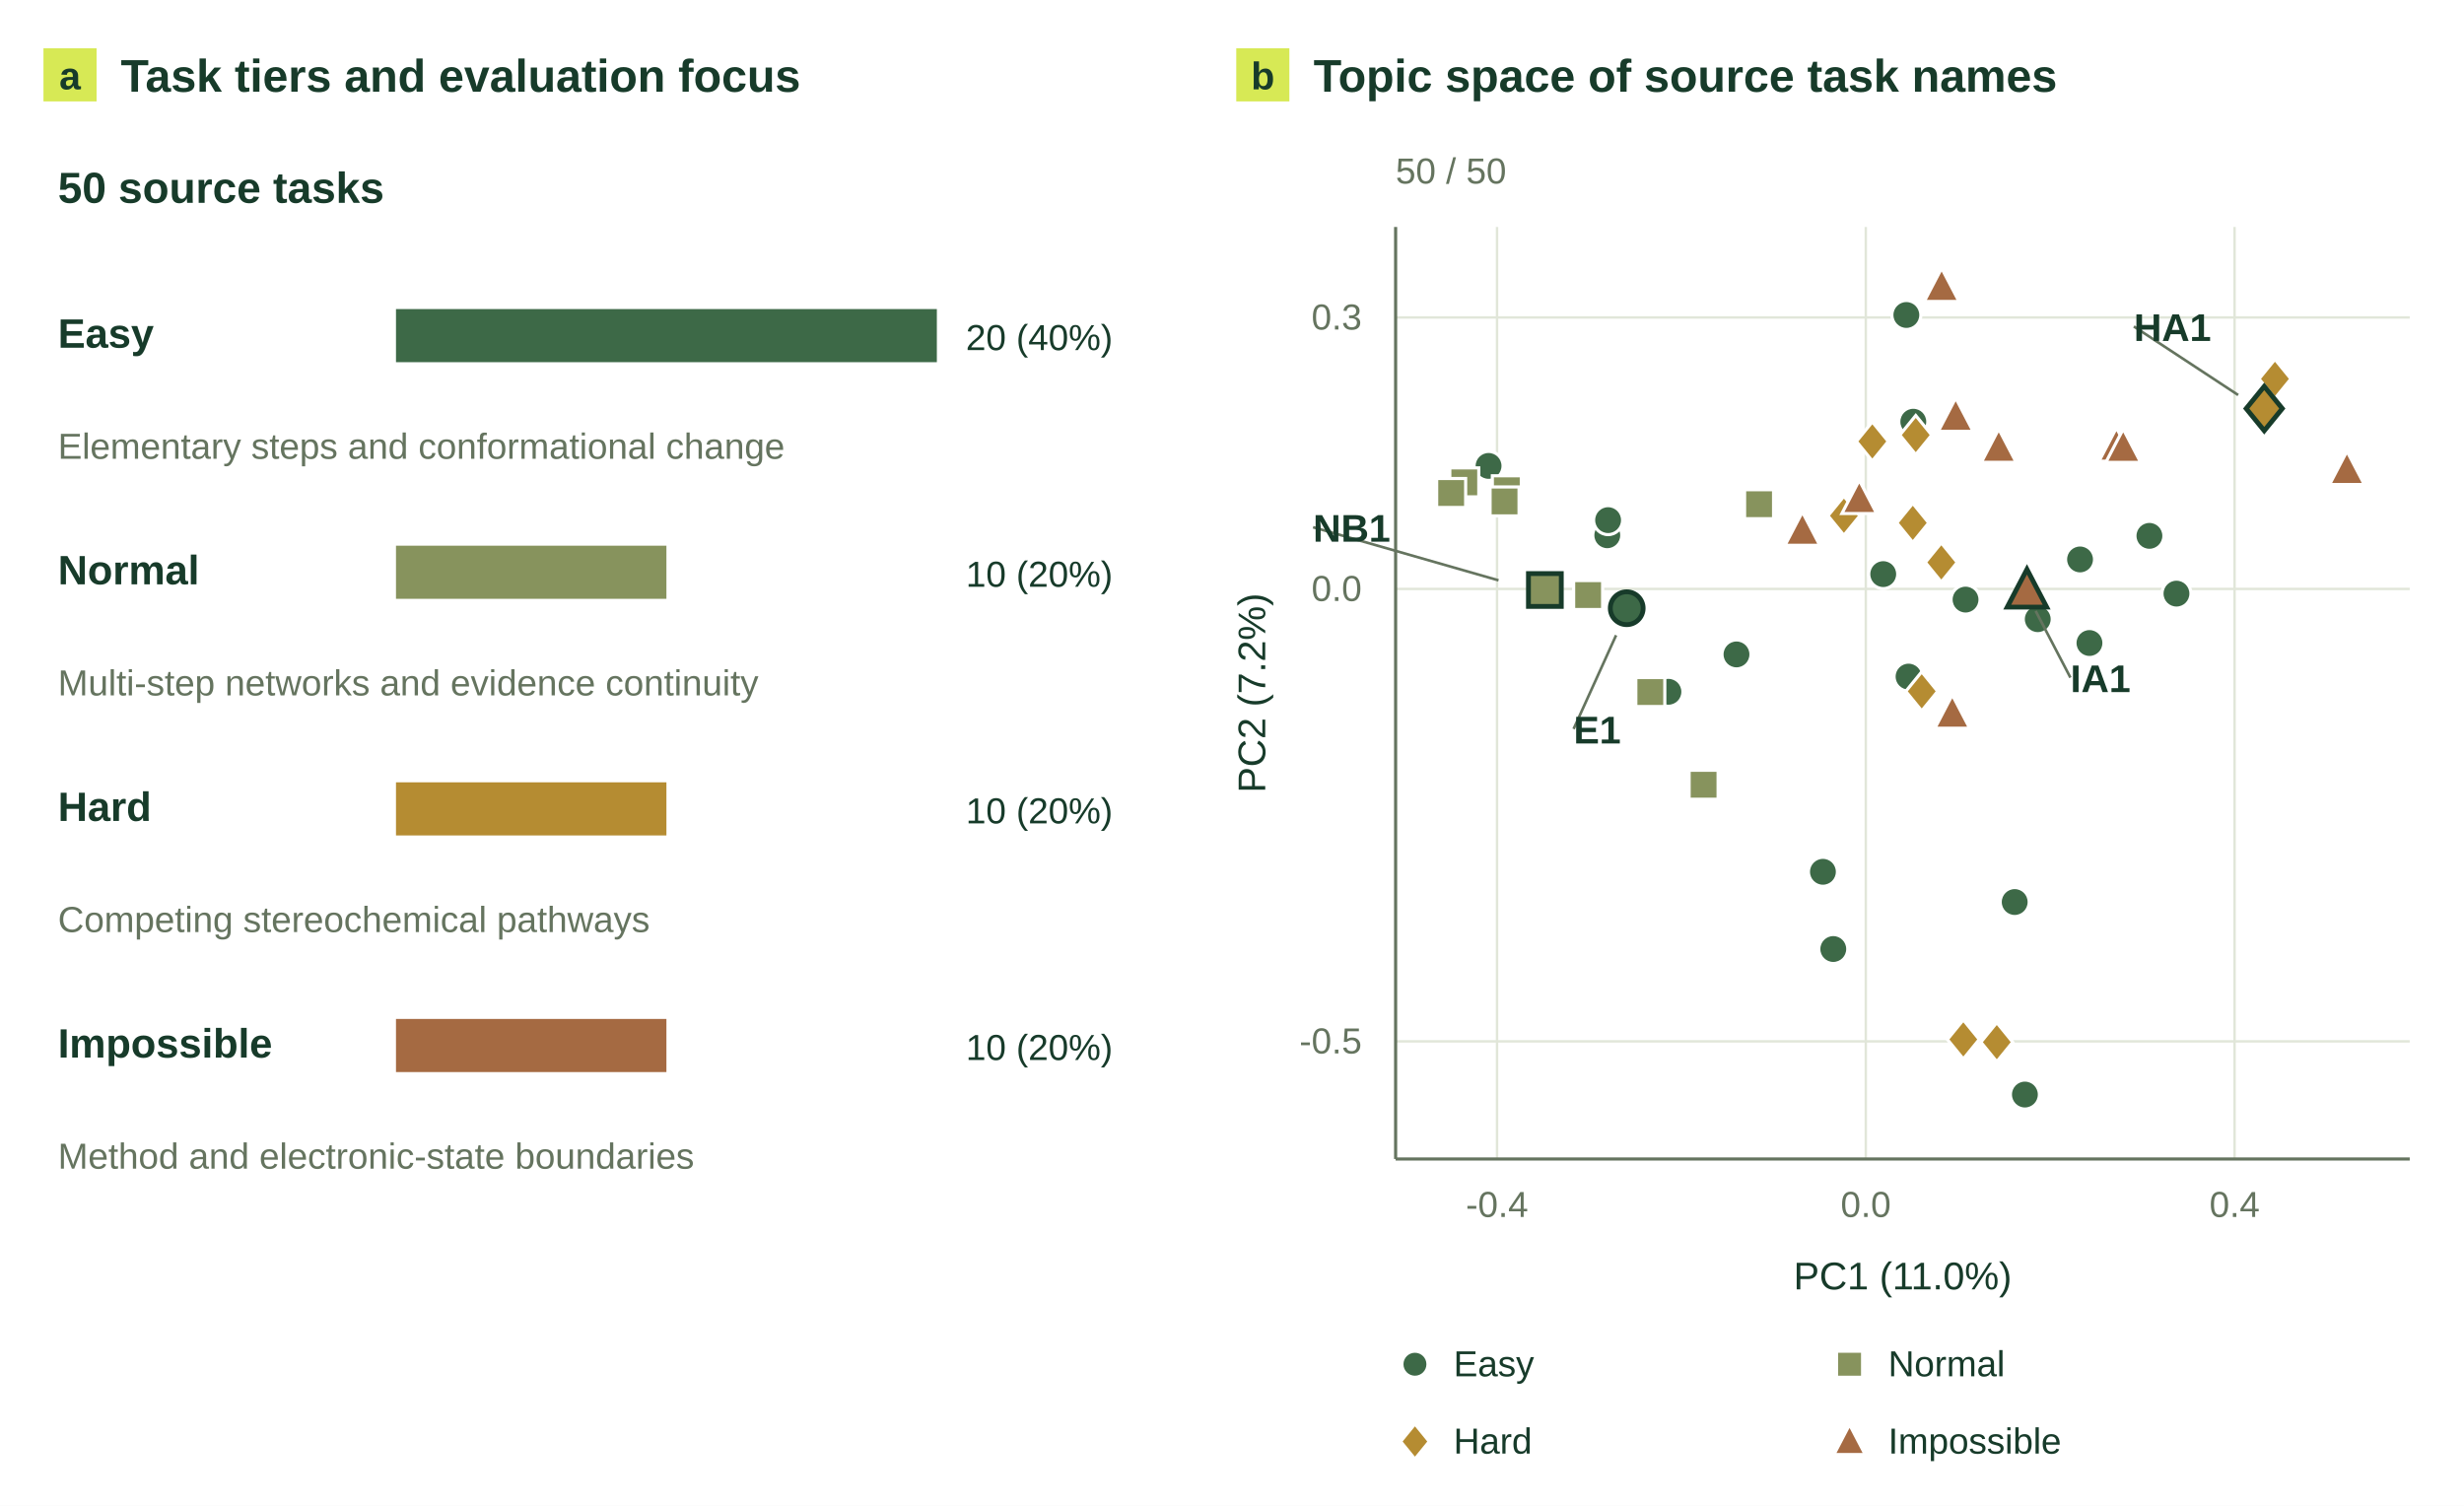
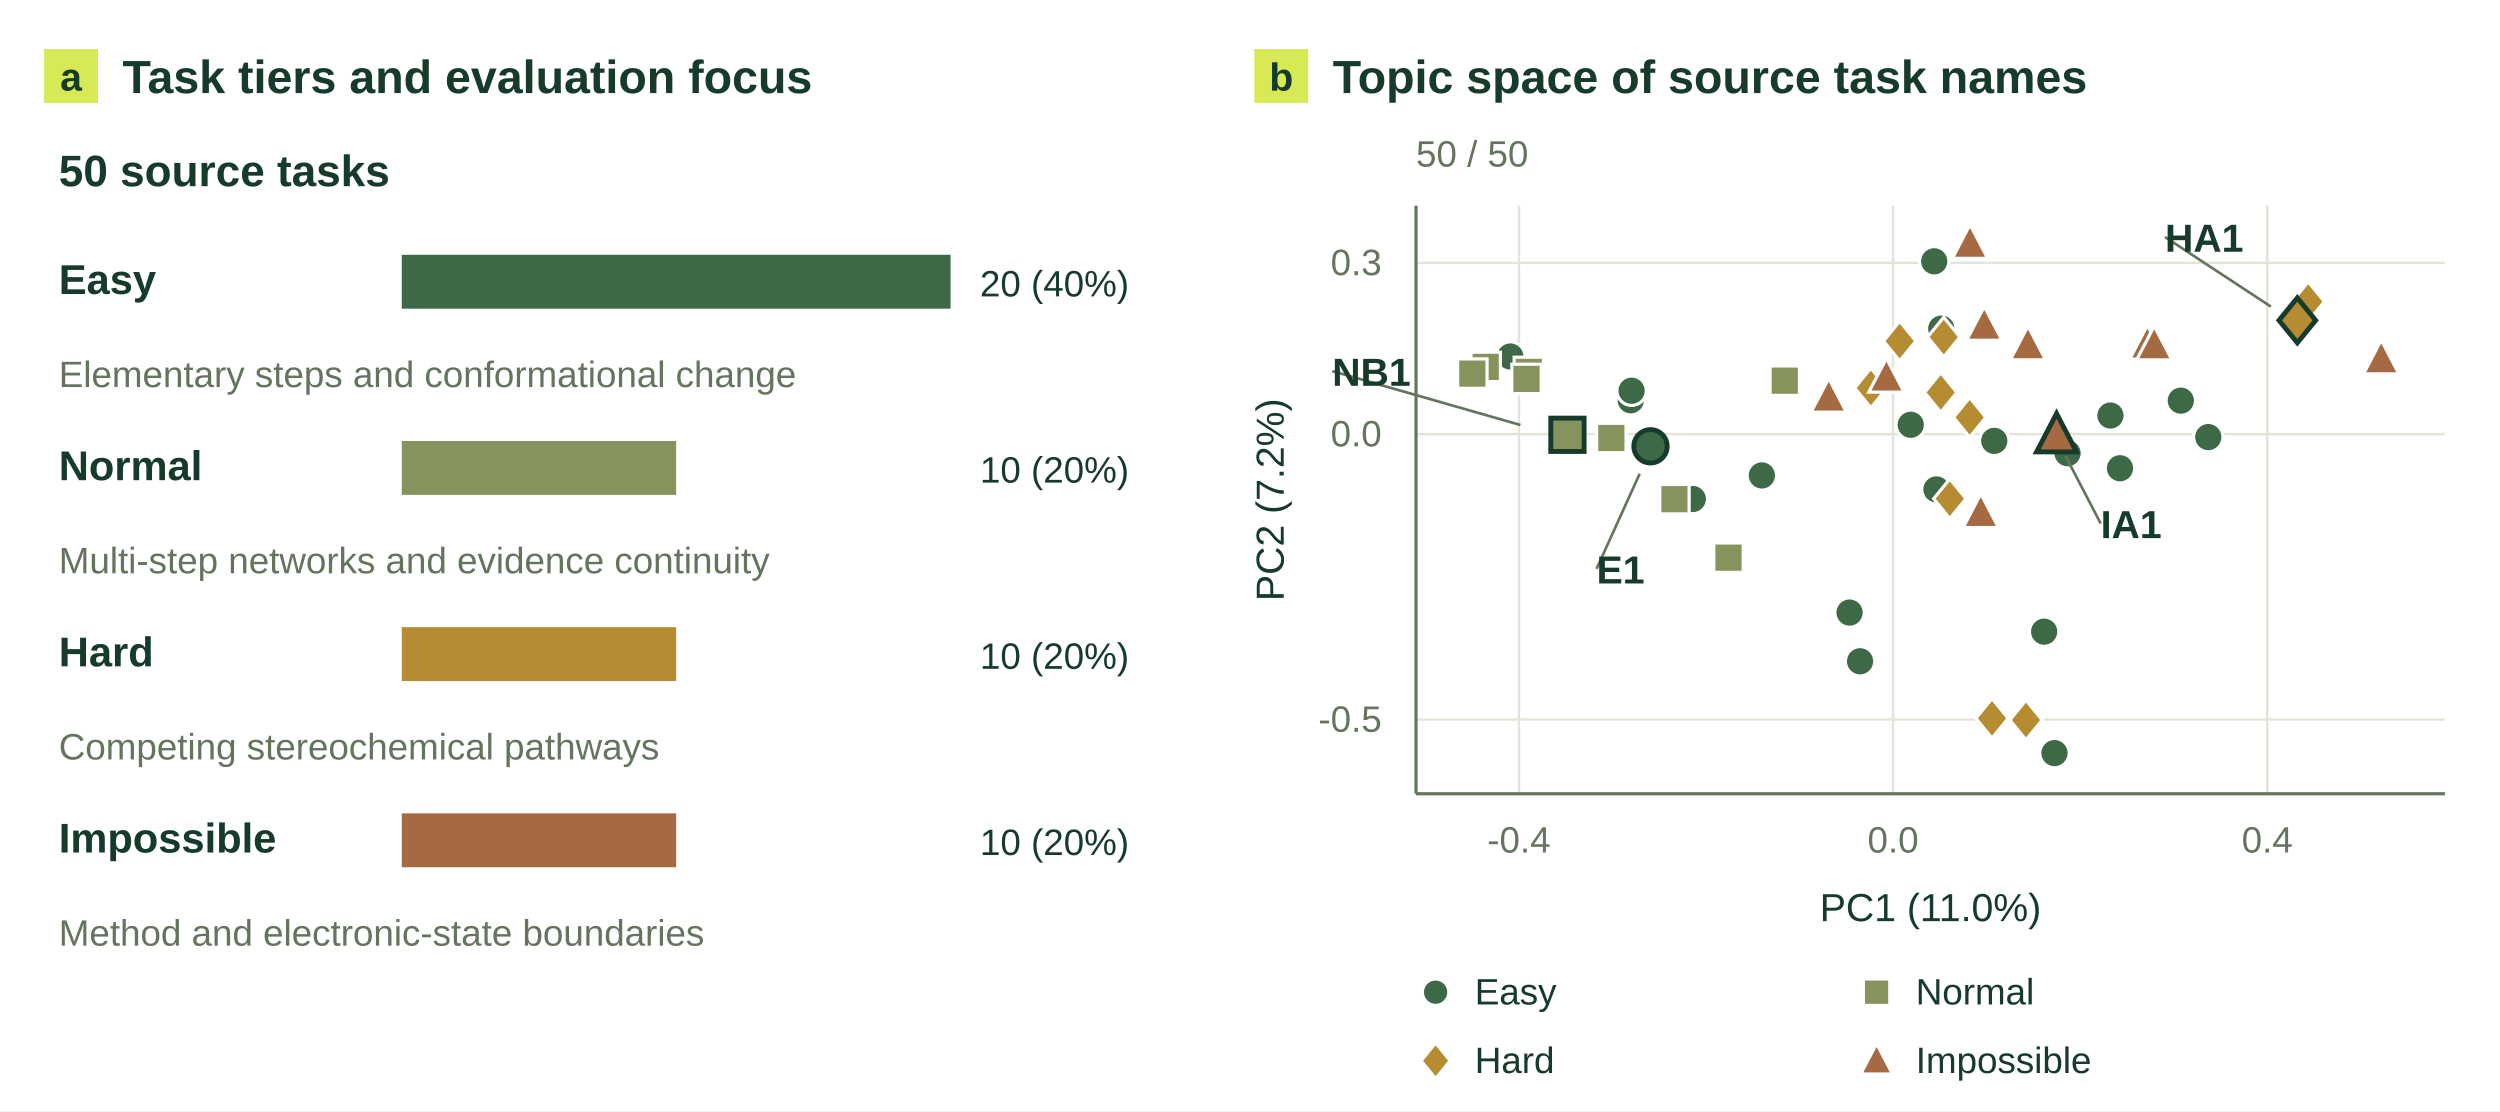
- <svg xmlns="http://www.w3.org/2000/svg" width="180mm" height="110mm" viewBox="0 0 510.236 311.811">
-   <rect x="0" y="0" width="510.236" height="311.811" fill="#FFFFFF" />
+ <svg xmlns="http://www.w3.org/2000/svg" width="180mm" height="80mm" viewBox="0 0 510.236 226.772">
+   <rect x="0" y="0" width="510.236" height="226.772" fill="#FFFFFF" />
  <rect x="9" y="10" width="11" height="11" fill="#D7E955" />
  <text x="14.5" y="18.5" font-family="Arial" font-size="8" font-weight="bold" fill="#173B2A" text-anchor="middle">a</text>
  <text x="25" y="19" font-family="Arial" font-size="9.5" font-weight="bold" fill="#173B2A" text-anchor="start">Task tiers and evaluation focus</text>
  <rect x="256" y="10" width="11" height="11" fill="#D7E955" />
  <text x="261.5" y="18.5" font-family="Arial" font-size="8" font-weight="bold" fill="#173B2A" text-anchor="middle">b</text>
  <text x="272" y="19" font-family="Arial" font-size="9.5" font-weight="bold" fill="#173B2A" text-anchor="start">Topic space of source task names</text>
-   <text x="12" y="42" font-family="Arial" font-size="9" font-weight="bold" fill="#173B2A" text-anchor="start">50 source tasks</text>
-   <text x="12" y="72" font-family="Arial" font-size="8.5" font-weight="bold" fill="#173B2A" text-anchor="start">Easy</text>
-   <rect x="82" y="64" width="112.0" height="11" fill="#3D6947" />
-   <text x="200" y="72.5" font-family="Arial" font-size="7.5" font-weight="normal" fill="#173B2A" text-anchor="start">20 (40%)</text>
-   <text x="12" y="95" font-family="Arial" font-size="7.5" font-weight="normal" fill="#65745F" text-anchor="start">Elementary steps and conformational change</text>
-   <text x="12" y="121" font-family="Arial" font-size="8.5" font-weight="bold" fill="#173B2A" text-anchor="start">Normal</text>
-   <rect x="82" y="113" width="56.0" height="11" fill="#87935D" />
-   <text x="200" y="121.5" font-family="Arial" font-size="7.5" font-weight="normal" fill="#173B2A" text-anchor="start">10 (20%)</text>
-   <text x="12" y="144" font-family="Arial" font-size="7.5" font-weight="normal" fill="#65745F" text-anchor="start">Multi-step networks and evidence continuity</text>
-   <text x="12" y="170" font-family="Arial" font-size="8.5" font-weight="bold" fill="#173B2A" text-anchor="start">Hard</text>
-   <rect x="82" y="162" width="56.0" height="11" fill="#B58C32" />
-   <text x="200" y="170.5" font-family="Arial" font-size="7.5" font-weight="normal" fill="#173B2A" text-anchor="start">10 (20%)</text>
-   <text x="12" y="193" font-family="Arial" font-size="7.5" font-weight="normal" fill="#65745F" text-anchor="start">Competing stereochemical pathways</text>
-   <text x="12" y="219" font-family="Arial" font-size="8.5" font-weight="bold" fill="#173B2A" text-anchor="start">Impossible</text>
-   <rect x="82" y="211" width="56.0" height="11" fill="#A56A42" />
-   <text x="200" y="219.5" font-family="Arial" font-size="7.5" font-weight="normal" fill="#173B2A" text-anchor="start">10 (20%)</text>
-   <text x="12" y="242" font-family="Arial" font-size="7.5" font-weight="normal" fill="#65745F" text-anchor="start">Method and electronic-state boundaries</text>
-   <line x1="310.0" y1="47" x2="310.0" y2="240" stroke="#E1E6D9" stroke-width="0.5" />
-   <text x="310.0" y="252" font-family="Arial" font-size="7.5" font-weight="normal" fill="#65745F" text-anchor="middle">-0.4</text>
-   <line x1="386.364" y1="47" x2="386.364" y2="240" stroke="#E1E6D9" stroke-width="0.5" />
-   <text x="386.364" y="252" font-family="Arial" font-size="7.5" font-weight="normal" fill="#65745F" text-anchor="middle">0.0</text>
-   <line x1="462.727" y1="47" x2="462.727" y2="240" stroke="#E1E6D9" stroke-width="0.5" />
-   <text x="462.727" y="252" font-family="Arial" font-size="7.5" font-weight="normal" fill="#65745F" text-anchor="middle">0.4</text>
-   <line x1="289" y1="215.641" x2="499" y2="215.641" stroke="#E1E6D9" stroke-width="0.5" />
-   <text x="282" y="218.141" font-family="Arial" font-size="7.5" font-weight="normal" fill="#65745F" text-anchor="end">-0.5</text>
-   <line x1="289" y1="121.951" x2="499" y2="121.951" stroke="#E1E6D9" stroke-width="0.5" />
-   <text x="282" y="124.451" font-family="Arial" font-size="7.5" font-weight="normal" fill="#65745F" text-anchor="end">0.0</text>
-   <line x1="289" y1="65.738" x2="499" y2="65.738" stroke="#E1E6D9" stroke-width="0.5" />
-   <text x="282" y="68.238" font-family="Arial" font-size="7.5" font-weight="normal" fill="#65745F" text-anchor="end">0.3</text>
-   <line x1="289" y1="240" x2="499" y2="240" stroke="#65745F" stroke-width="0.65" />
-   <line x1="289" y1="47" x2="289" y2="240" stroke="#65745F" stroke-width="0.65" />
-   <text x="394.0" y="267" font-family="Arial" font-size="8" font-weight="normal" fill="#173B2A" text-anchor="middle">PC1 (11.0%)</text>
-   <text x="262" y="143.5" font-family="Arial" font-size="8" font-weight="normal" fill="#173B2A" text-anchor="middle" transform="rotate(-90 262 143.5)">PC2 (7.2%)</text>
-   <text x="289" y="38" font-family="Arial" font-size="7.5" font-weight="normal" fill="#65745F" text-anchor="start">50 / 50</text>
-   <circle fill="#3D6947" stroke="#FFFFFF" stroke-width="0.65" data-task-id="D1" data-tier="easy" cx="379.629" cy="196.52" r="3.0" />
-   <circle fill="#3D6947" stroke="#FFFFFF" stroke-width="0.65" data-task-id="D3" data-tier="easy" cx="417.196" cy="186.79" r="3.0" />
-   <circle fill="#3D6947" stroke="#FFFFFF" stroke-width="0.65" data-task-id="D4" data-tier="easy" cx="419.309" cy="226.655" r="3.0" />
-   <circle fill="#3D6947" stroke="#FFFFFF" stroke-width="0.65" data-task-id="F1" data-tier="easy" cx="332.832" cy="110.841" r="3.0" />
-   <circle fill="#3D6947" stroke="#FFFFFF" stroke-width="0.65" data-task-id="F4" data-tier="easy" cx="332.999" cy="107.708" r="3.0" />
-   <circle fill="#3D6947" stroke="#FFFFFF" stroke-width="0.65" data-task-id="G2" data-tier="easy" cx="389.972" cy="118.885" r="3.0" />
-   <circle fill="#3D6947" stroke="#FFFFFF" stroke-width="0.65" data-task-id="G3" data-tier="easy" cx="377.485" cy="180.527" r="3.0" />
-   <circle fill="#3D6947" stroke="#FFFFFF" stroke-width="0.65" data-task-id="L1" data-tier="easy" cx="450.695" cy="122.925" r="3.0" />
-   <circle fill="#3D6947" stroke="#FFFFFF" stroke-width="0.65" data-task-id="L2" data-tier="easy" cx="430.728" cy="115.846" r="3.0" />
-   <circle fill="#3D6947" stroke="#FFFFFF" stroke-width="0.65" data-task-id="M1" data-tier="easy" cx="421.969" cy="128.218" r="3.0" />
-   <circle fill="#3D6947" stroke="#FFFFFF" stroke-width="0.65" data-task-id="M14" data-tier="easy" cx="407.018" cy="124.162" r="3.0" />
-   <circle fill="#3D6947" stroke="#FFFFFF" stroke-width="0.65" data-task-id="M15" data-tier="easy" cx="396.2" cy="87.327" r="3.0" />
-   <circle fill="#3D6947" stroke="#FFFFFF" stroke-width="0.65" data-task-id="M16" data-tier="easy" cx="308.248" cy="96.481" r="3.0" />
-   <circle fill="#3D6947" stroke="#FFFFFF" stroke-width="0.65" data-task-id="M17" data-tier="easy" cx="359.586" cy="135.513" r="3.0" />
-   <circle fill="#3D6947" stroke="#FFFFFF" stroke-width="0.65" data-task-id="M3" data-tier="easy" cx="394.761" cy="65.226" r="3.0" />
-   <circle fill="#3D6947" stroke="#FFFFFF" stroke-width="0.65" data-task-id="M8" data-tier="easy" cx="445.093" cy="110.964" r="3.0" />
-   <circle fill="#3D6947" stroke="#FFFFFF" stroke-width="0.65" data-task-id="P2" data-tier="easy" cx="432.678" cy="133.153" r="3.0" />
-   <circle fill="#3D6947" stroke="#FFFFFF" stroke-width="0.65" data-task-id="P3" data-tier="easy" cx="395.217" cy="140.108" r="3.0" />
-   <circle fill="#3D6947" stroke="#FFFFFF" stroke-width="0.65" data-task-id="X1" data-tier="easy" cx="345.493" cy="143.254" r="3.0" />
-   <polygon fill="#87935D" stroke="#FFFFFF" stroke-width="0.65" data-task-id="NI1" data-tier="normal" points="300.222,96.887 306.222,96.887 306.222,102.887 300.222,102.887" />
-   <polygon fill="#87935D" stroke="#FFFFFF" stroke-width="0.65" data-task-id="NI5" data-tier="normal" points="297.502,99.087 303.502,99.087 303.502,105.087 297.502,105.087" />
-   <polygon fill="#87935D" stroke="#FFFFFF" stroke-width="0.65" data-task-id="NQ1" data-tier="normal" points="349.776,159.502 355.776,159.502 355.776,165.502 349.776,165.502" />
-   <polygon fill="#87935D" stroke="#FFFFFF" stroke-width="0.65" data-task-id="NQ5" data-tier="normal" points="361.264,101.409 367.264,101.409 367.264,107.409 361.264,107.409" />
-   <polygon fill="#87935D" stroke="#FFFFFF" stroke-width="0.65" data-task-id="NR1" data-tier="normal" points="309.029,98.522 315.029,98.522 315.029,104.522 309.029,104.522" />
-   <polygon fill="#87935D" stroke="#FFFFFF" stroke-width="0.65" data-task-id="NU3" data-tier="normal" points="325.865,120.218 331.865,120.218 331.865,126.218 325.865,126.218" />
-   <polygon fill="#87935D" stroke="#FFFFFF" stroke-width="0.65" data-task-id="NU5" data-tier="normal" points="316.935,119.887 322.935,119.887 322.935,125.887 316.935,125.887" />
-   <polygon fill="#87935D" stroke="#FFFFFF" stroke-width="0.65" data-task-id="NU6" data-tier="normal" points="338.742,140.305 344.742,140.305 344.742,146.305 338.742,146.305" />
-   <polygon fill="#87935D" stroke="#FFFFFF" stroke-width="0.65" data-task-id="NY3" data-tier="normal" points="308.558,100.833 314.558,100.833 314.558,106.833 308.558,106.833" />
-   <polygon fill="#B58C32" stroke="#FFFFFF" stroke-width="0.65" data-task-id="HA6" data-tier="hard" points="471.091,74.405 474.391,78.455 471.091,82.505 467.791,78.455" />
-   <polygon fill="#B58C32" stroke="#FFFFFF" stroke-width="0.65" data-task-id="HA8" data-tier="hard" points="396.092,104.223 399.392,108.273 396.092,112.323 392.792,108.273" />
-   <polygon fill="#B58C32" stroke="#FFFFFF" stroke-width="0.65" data-task-id="HB1" data-tier="hard" points="406.557,211.19 409.857,215.24 406.557,219.29 403.257,215.24" />
-   <polygon fill="#B58C32" stroke="#FFFFFF" stroke-width="0.65" data-task-id="HB10" data-tier="hard" points="413.489,211.754 416.789,215.804 413.489,219.854 410.189,215.804" />
-   <polygon fill="#B58C32" stroke="#FFFFFF" stroke-width="0.65" data-task-id="HD2" data-tier="hard" points="397.945,139.108 401.245,143.158 397.945,147.208 394.645,143.158" />
-   <polygon fill="#B58C32" stroke="#FFFFFF" stroke-width="0.65" data-task-id="HF1" data-tier="hard" points="401.997,112.412 405.297,116.462 401.997,120.512 398.697,116.462" />
-   <polygon fill="#B58C32" stroke="#FFFFFF" stroke-width="0.65" data-task-id="HH1" data-tier="hard" points="396.707,86.04 400.007,90.09 396.707,94.14 393.407,90.09" />
-   <polygon fill="#B58C32" stroke="#FFFFFF" stroke-width="0.65" data-task-id="HI1" data-tier="hard" points="387.716,87.359 391.016,91.409 387.716,95.459 384.416,91.409" />
-   <polygon fill="#B58C32" stroke="#FFFFFF" stroke-width="0.65" data-task-id="HL1" data-tier="hard" points="381.83,102.749 385.13,106.799 381.83,110.849 378.53,106.799" />
-   <polygon fill="#A56A42" stroke="#FFFFFF" stroke-width="0.65" data-task-id="IA5" data-tier="impossible" points="485.996,93.434 489.596,100.334 482.396,100.334" />
-   <polygon fill="#A56A42" stroke="#FFFFFF" stroke-width="0.65" data-task-id="IA7" data-tier="impossible" points="413.892,88.836 417.492,95.736 410.292,95.736" />
-   <polygon fill="#A56A42" stroke="#FFFFFF" stroke-width="0.65" data-task-id="IA9" data-tier="impossible" points="373.232,106.013 376.832,112.913 369.632,112.913" />
-   <polygon fill="#A56A42" stroke="#FFFFFF" stroke-width="0.65" data-task-id="IB9" data-tier="impossible" points="404.273,143.894 407.873,150.794 400.673,150.794" />
-   <polygon fill="#A56A42" stroke="#FFFFFF" stroke-width="0.65" data-task-id="IC3" data-tier="impossible" points="438.262,88.597 441.862,95.497 434.662,95.497" />
-   <polygon fill="#A56A42" stroke="#FFFFFF" stroke-width="0.65" data-task-id="ID2" data-tier="impossible" points="385.011,99.441 388.611,106.341 381.411,106.341" />
-   <polygon fill="#A56A42" stroke="#FFFFFF" stroke-width="0.65" data-task-id="IE2" data-tier="impossible" points="402.068,55.528 405.668,62.428 398.468,62.428" />
-   <polygon fill="#A56A42" stroke="#FFFFFF" stroke-width="0.65" data-task-id="IF3" data-tier="impossible" points="439.672,88.84 443.272,95.74 436.072,95.74" />
-   <polygon fill="#A56A42" stroke="#FFFFFF" stroke-width="0.65" data-task-id="IG8" data-tier="impossible" points="404.982,82.408 408.582,89.308 401.382,89.308" />
-   <circle fill="#3D6947" stroke="#173B2A" stroke-width="1" data-task-id="E1" data-tier="easy" cx="336.855" cy="125.948" r="3.4" />
-   <polygon fill="#87935D" stroke="#173B2A" stroke-width="1" data-task-id="NB1" data-tier="normal" points="316.506,118.774 323.306,118.774 323.306,125.574 316.506,125.574" />
-   <polygon fill="#B58C32" stroke="#173B2A" stroke-width="1" data-task-id="HA1" data-tier="hard" points="468.87,80.011 472.61,84.601 468.87,89.191 465.13,84.601" />
-   <polygon fill="#A56A42" stroke="#173B2A" stroke-width="1" data-task-id="IA1" data-tier="impossible" points="419.734,117.893 423.814,125.713 415.654,125.713" />
-   <line x1="334.655" y1="131.548" x2="325.855" y2="150.948" stroke="#65745F" stroke-width="0.55" />
-   <text x="325.855" y="153.948" font-family="Arial" font-size="8" font-weight="bold" fill="#173B2A" text-anchor="start">E1</text>
-   <line x1="310.306" y1="120.174" x2="271.906" y2="109.174" stroke="#65745F" stroke-width="0.55" />
-   <text x="271.906" y="112.174" font-family="Arial" font-size="8" font-weight="bold" fill="#173B2A" text-anchor="start">NB1</text>
-   <line x1="463.47" y1="81.801" x2="441.87" y2="67.601" stroke="#65745F" stroke-width="0.55" />
-   <text x="441.87" y="70.601" font-family="Arial" font-size="8" font-weight="bold" fill="#173B2A" text-anchor="start">HA1</text>
-   <line x1="421.534" y1="126.513" x2="428.734" y2="140.313" stroke="#65745F" stroke-width="0.55" />
-   <text x="428.734" y="143.313" font-family="Arial" font-size="8" font-weight="bold" fill="#173B2A" text-anchor="start">IA1</text>
-   <circle fill="#3D6947" stroke="#FFFFFF" stroke-width="0.65" cx="293" cy="282.5" r="2.7" />
-   <text x="301" y="285" font-family="Arial" font-size="7.5" font-weight="normal" fill="#173B2A" text-anchor="start">Easy</text>
-   <polygon fill="#87935D" stroke="#FFFFFF" stroke-width="0.65" points="380.3,279.8 385.7,279.8 385.7,285.2 380.3,285.2" />
-   <text x="391" y="285" font-family="Arial" font-size="7.5" font-weight="normal" fill="#173B2A" text-anchor="start">Normal</text>
-   <polygon fill="#B58C32" stroke="#FFFFFF" stroke-width="0.65" points="293,294.855 295.97,298.5 293,302.145 290.03,298.5" />
-   <text x="301" y="301" font-family="Arial" font-size="7.5" font-weight="normal" fill="#173B2A" text-anchor="start">Hard</text>
-   <polygon fill="#A56A42" stroke="#FFFFFF" stroke-width="0.65" points="383,294.99 386.24,301.2 379.76,301.2" />
-   <text x="391" y="301" font-family="Arial" font-size="7.5" font-weight="normal" fill="#173B2A" text-anchor="start">Impossible</text>
+   <text x="12" y="38" font-family="Arial" font-size="9" font-weight="bold" fill="#173B2A" text-anchor="start">50 source tasks</text>
+   <text x="12" y="60" font-family="Arial" font-size="8.5" font-weight="bold" fill="#173B2A" text-anchor="start">Easy</text>
+   <rect x="82" y="52" width="112.0" height="11" fill="#3D6947" />
+   <text x="200" y="60.5" font-family="Arial" font-size="7.5" font-weight="normal" fill="#173B2A" text-anchor="start">20 (40%)</text>
+   <text x="12" y="79" font-family="Arial" font-size="7.5" font-weight="normal" fill="#65745F" text-anchor="start">Elementary steps and conformational change</text>
+   <text x="12" y="98" font-family="Arial" font-size="8.5" font-weight="bold" fill="#173B2A" text-anchor="start">Normal</text>
+   <rect x="82" y="90" width="56.0" height="11" fill="#87935D" />
+   <text x="200" y="98.5" font-family="Arial" font-size="7.5" font-weight="normal" fill="#173B2A" text-anchor="start">10 (20%)</text>
+   <text x="12" y="117" font-family="Arial" font-size="7.5" font-weight="normal" fill="#65745F" text-anchor="start">Multi-step networks and evidence continuity</text>
+   <text x="12" y="136" font-family="Arial" font-size="8.5" font-weight="bold" fill="#173B2A" text-anchor="start">Hard</text>
+   <rect x="82" y="128" width="56.0" height="11" fill="#B58C32" />
+   <text x="200" y="136.5" font-family="Arial" font-size="7.5" font-weight="normal" fill="#173B2A" text-anchor="start">10 (20%)</text>
+   <text x="12" y="155" font-family="Arial" font-size="7.5" font-weight="normal" fill="#65745F" text-anchor="start">Competing stereochemical pathways</text>
+   <text x="12" y="174" font-family="Arial" font-size="8.5" font-weight="bold" fill="#173B2A" text-anchor="start">Impossible</text>
+   <rect x="82" y="166" width="56.0" height="11" fill="#A56A42" />
+   <text x="200" y="174.5" font-family="Arial" font-size="7.5" font-weight="normal" fill="#173B2A" text-anchor="start">10 (20%)</text>
+   <text x="12" y="193" font-family="Arial" font-size="7.5" font-weight="normal" fill="#65745F" text-anchor="start">Method and electronic-state boundaries</text>
+   <line x1="310.0" y1="42" x2="310.0" y2="162" stroke="#E1E6D9" stroke-width="0.5" />
+   <text x="310.0" y="174" font-family="Arial" font-size="7.5" font-weight="normal" fill="#65745F" text-anchor="middle">-0.4</text>
+   <line x1="386.364" y1="42" x2="386.364" y2="162" stroke="#E1E6D9" stroke-width="0.5" />
+   <text x="386.364" y="174" font-family="Arial" font-size="7.5" font-weight="normal" fill="#65745F" text-anchor="middle">0.0</text>
+   <line x1="462.727" y1="42" x2="462.727" y2="162" stroke="#E1E6D9" stroke-width="0.5" />
+   <text x="462.727" y="174" font-family="Arial" font-size="7.5" font-weight="normal" fill="#65745F" text-anchor="middle">0.4</text>
+   <line x1="289" y1="146.854" x2="499" y2="146.854" stroke="#E1E6D9" stroke-width="0.5" />
+   <text x="282" y="149.354" font-family="Arial" font-size="7.5" font-weight="normal" fill="#65745F" text-anchor="end">-0.5</text>
+   <line x1="289" y1="88.602" x2="499" y2="88.602" stroke="#E1E6D9" stroke-width="0.5" />
+   <text x="282" y="91.102" font-family="Arial" font-size="7.5" font-weight="normal" fill="#65745F" text-anchor="end">0.0</text>
+   <line x1="289" y1="53.65" x2="499" y2="53.65" stroke="#E1E6D9" stroke-width="0.5" />
+   <text x="282" y="56.15" font-family="Arial" font-size="7.5" font-weight="normal" fill="#65745F" text-anchor="end">0.3</text>
+   <line x1="289" y1="162" x2="499" y2="162" stroke="#65745F" stroke-width="0.65" />
+   <line x1="289" y1="42" x2="289" y2="162" stroke="#65745F" stroke-width="0.65" />
+   <text x="394.0" y="188" font-family="Arial" font-size="8" font-weight="normal" fill="#173B2A" text-anchor="middle">PC1 (11.0%)</text>
+   <text x="262" y="102.0" font-family="Arial" font-size="8" font-weight="normal" fill="#173B2A" text-anchor="middle" transform="rotate(-90 262 102.0)">PC2 (7.2%)</text>
+   <text x="289" y="34" font-family="Arial" font-size="7.5" font-weight="normal" fill="#65745F" text-anchor="start">50 / 50</text>
+   <circle fill="#3D6947" stroke="#FFFFFF" stroke-width="0.65" data-task-id="D1" data-tier="easy" cx="379.629" cy="134.966" r="3.0" />
+   <circle fill="#3D6947" stroke="#FFFFFF" stroke-width="0.65" data-task-id="D3" data-tier="easy" cx="417.196" cy="128.916" r="3.0" />
+   <circle fill="#3D6947" stroke="#FFFFFF" stroke-width="0.65" data-task-id="D4" data-tier="easy" cx="419.309" cy="153.703" r="3.0" />
+   <circle fill="#3D6947" stroke="#FFFFFF" stroke-width="0.65" data-task-id="F1" data-tier="easy" cx="332.832" cy="81.694" r="3.0" />
+   <circle fill="#3D6947" stroke="#FFFFFF" stroke-width="0.65" data-task-id="F4" data-tier="easy" cx="332.999" cy="79.746" r="3.0" />
+   <circle fill="#3D6947" stroke="#FFFFFF" stroke-width="0.65" data-task-id="G2" data-tier="easy" cx="389.972" cy="86.696" r="3.0" />
+   <circle fill="#3D6947" stroke="#FFFFFF" stroke-width="0.65" data-task-id="G3" data-tier="easy" cx="377.485" cy="125.022" r="3.0" />
+   <circle fill="#3D6947" stroke="#FFFFFF" stroke-width="0.65" data-task-id="L1" data-tier="easy" cx="450.695" cy="89.207" r="3.0" />
+   <circle fill="#3D6947" stroke="#FFFFFF" stroke-width="0.65" data-task-id="L2" data-tier="easy" cx="430.728" cy="84.806" r="3.0" />
+   <circle fill="#3D6947" stroke="#FFFFFF" stroke-width="0.65" data-task-id="M1" data-tier="easy" cx="421.969" cy="92.498" r="3.0" />
+   <circle fill="#3D6947" stroke="#FFFFFF" stroke-width="0.65" data-task-id="M14" data-tier="easy" cx="407.018" cy="89.977" r="3.0" />
+   <circle fill="#3D6947" stroke="#FFFFFF" stroke-width="0.65" data-task-id="M15" data-tier="easy" cx="396.2" cy="67.074" r="3.0" />
+   <circle fill="#3D6947" stroke="#FFFFFF" stroke-width="0.65" data-task-id="M16" data-tier="easy" cx="308.248" cy="72.765" r="3.0" />
+   <circle fill="#3D6947" stroke="#FFFFFF" stroke-width="0.65" data-task-id="M17" data-tier="easy" cx="359.586" cy="97.034" r="3.0" />
+   <circle fill="#3D6947" stroke="#FFFFFF" stroke-width="0.65" data-task-id="M3" data-tier="easy" cx="394.761" cy="53.332" r="3.0" />
+   <circle fill="#3D6947" stroke="#FFFFFF" stroke-width="0.65" data-task-id="M8" data-tier="easy" cx="445.093" cy="81.77" r="3.0" />
+   <circle fill="#3D6947" stroke="#FFFFFF" stroke-width="0.65" data-task-id="P2" data-tier="easy" cx="432.678" cy="95.566" r="3.0" />
+   <circle fill="#3D6947" stroke="#FFFFFF" stroke-width="0.65" data-task-id="P3" data-tier="easy" cx="395.217" cy="99.891" r="3.0" />
+   <circle fill="#3D6947" stroke="#FFFFFF" stroke-width="0.65" data-task-id="X1" data-tier="easy" cx="345.493" cy="101.847" r="3.0" />
+   <polygon fill="#87935D" stroke="#FFFFFF" stroke-width="0.65" data-task-id="NI1" data-tier="normal" points="300.222,71.883 306.222,71.883 306.222,77.883 300.222,77.883" />
+   <polygon fill="#87935D" stroke="#FFFFFF" stroke-width="0.65" data-task-id="NI5" data-tier="normal" points="297.502,73.251 303.502,73.251 303.502,79.251 297.502,79.251" />
+   <polygon fill="#87935D" stroke="#FFFFFF" stroke-width="0.65" data-task-id="NQ1" data-tier="normal" points="349.776,110.814 355.776,110.814 355.776,116.814 349.776,116.814" />
+   <polygon fill="#87935D" stroke="#FFFFFF" stroke-width="0.65" data-task-id="NQ5" data-tier="normal" points="361.264,74.695 367.264,74.695 367.264,80.695 361.264,80.695" />
+   <polygon fill="#87935D" stroke="#FFFFFF" stroke-width="0.65" data-task-id="NR1" data-tier="normal" points="309.029,72.9 315.029,72.9 315.029,78.9 309.029,78.9" />
+   <polygon fill="#87935D" stroke="#FFFFFF" stroke-width="0.65" data-task-id="NU3" data-tier="normal" points="325.865,86.39 331.865,86.39 331.865,92.39 325.865,92.39" />
+   <polygon fill="#87935D" stroke="#FFFFFF" stroke-width="0.65" data-task-id="NU5" data-tier="normal" points="316.935,86.184 322.935,86.184 322.935,92.184 316.935,92.184" />
+   <polygon fill="#87935D" stroke="#FFFFFF" stroke-width="0.65" data-task-id="NU6" data-tier="normal" points="338.742,98.879 344.742,98.879 344.742,104.879 338.742,104.879" />
+   <polygon fill="#87935D" stroke="#FFFFFF" stroke-width="0.65" data-task-id="NY3" data-tier="normal" points="308.558,74.336 314.558,74.336 314.558,80.336 308.558,80.336" />
+   <polygon fill="#B58C32" stroke="#FFFFFF" stroke-width="0.65" data-task-id="HA6" data-tier="hard" points="471.091,57.508 474.391,61.558 471.091,65.608 467.791,61.558" />
+   <polygon fill="#B58C32" stroke="#FFFFFF" stroke-width="0.65" data-task-id="HA8" data-tier="hard" points="396.092,76.047 399.392,80.097 396.092,84.147 392.792,80.097" />
+   <polygon fill="#B58C32" stroke="#FFFFFF" stroke-width="0.65" data-task-id="HB1" data-tier="hard" points="406.557,142.555 409.857,146.605 406.557,150.655 403.257,146.605" />
+   <polygon fill="#B58C32" stroke="#FFFFFF" stroke-width="0.65" data-task-id="HB10" data-tier="hard" points="413.489,142.906 416.789,146.956 413.489,151.006 410.189,146.956" />
+   <polygon fill="#B58C32" stroke="#FFFFFF" stroke-width="0.65" data-task-id="HD2" data-tier="hard" points="397.945,97.737 401.245,101.787 397.945,105.837 394.645,101.787" />
+   <polygon fill="#B58C32" stroke="#FFFFFF" stroke-width="0.65" data-task-id="HF1" data-tier="hard" points="401.997,81.139 405.297,85.189 401.997,89.239 398.697,85.189" />
+   <polygon fill="#B58C32" stroke="#FFFFFF" stroke-width="0.65" data-task-id="HH1" data-tier="hard" points="396.707,64.742 400.007,68.792 396.707,72.842 393.407,68.792" />
+   <polygon fill="#B58C32" stroke="#FFFFFF" stroke-width="0.65" data-task-id="HI1" data-tier="hard" points="387.716,65.562 391.016,69.612 387.716,73.662 384.416,69.612" />
+   <polygon fill="#B58C32" stroke="#FFFFFF" stroke-width="0.65" data-task-id="HL1" data-tier="hard" points="381.83,75.131 385.13,79.181 381.83,83.231 378.53,79.181" />
+   <polygon fill="#A56A42" stroke="#FFFFFF" stroke-width="0.65" data-task-id="IA5" data-tier="impossible" points="485.996,69.396 489.596,76.296 482.396,76.296" />
+   <polygon fill="#A56A42" stroke="#FFFFFF" stroke-width="0.65" data-task-id="IA7" data-tier="impossible" points="413.892,66.537 417.492,73.437 410.292,73.437" />
+   <polygon fill="#A56A42" stroke="#FFFFFF" stroke-width="0.65" data-task-id="IA9" data-tier="impossible" points="373.232,77.217 376.832,84.117 369.632,84.117" />
+   <polygon fill="#A56A42" stroke="#FFFFFF" stroke-width="0.65" data-task-id="IB9" data-tier="impossible" points="404.273,100.77 407.873,107.67 400.673,107.67" />
+   <polygon fill="#A56A42" stroke="#FFFFFF" stroke-width="0.65" data-task-id="IC3" data-tier="impossible" points="438.262,66.388 441.862,73.288 434.662,73.288" />
+   <polygon fill="#A56A42" stroke="#FFFFFF" stroke-width="0.65" data-task-id="ID2" data-tier="impossible" points="385.011,73.131 388.611,80.031 381.411,80.031" />
+   <polygon fill="#A56A42" stroke="#FFFFFF" stroke-width="0.65" data-task-id="IE2" data-tier="impossible" points="402.068,45.827 405.668,52.727 398.468,52.727" />
+   <polygon fill="#A56A42" stroke="#FFFFFF" stroke-width="0.65" data-task-id="IF3" data-tier="impossible" points="439.672,66.54 443.272,73.44 436.072,73.44" />
+   <polygon fill="#A56A42" stroke="#FFFFFF" stroke-width="0.65" data-task-id="IG8" data-tier="impossible" points="404.982,62.54 408.582,69.44 401.382,69.44" />
+   <circle fill="#3D6947" stroke="#173B2A" stroke-width="1" data-task-id="E1" data-tier="easy" cx="336.855" cy="91.087" r="3.4" />
+   <polygon fill="#87935D" stroke="#173B2A" stroke-width="1" data-task-id="NB1" data-tier="normal" points="316.506,85.34 323.306,85.34 323.306,92.14 316.506,92.14" />
+   <polygon fill="#B58C32" stroke="#173B2A" stroke-width="1" data-task-id="HA1" data-tier="hard" points="468.87,60.789 472.61,65.379 468.87,69.969 465.13,65.379" />
+   <polygon fill="#A56A42" stroke="#173B2A" stroke-width="1" data-task-id="IA1" data-tier="impossible" points="419.734,84.407 423.814,92.227 415.654,92.227" />
+   <line x1="334.655" y1="96.687" x2="325.855" y2="116.087" stroke="#65745F" stroke-width="0.55" />
+   <text x="325.855" y="119.087" font-family="Arial" font-size="8" font-weight="bold" fill="#173B2A" text-anchor="start">E1</text>
+   <line x1="310.306" y1="86.74" x2="271.906" y2="75.74" stroke="#65745F" stroke-width="0.55" />
+   <text x="271.906" y="78.74" font-family="Arial" font-size="8" font-weight="bold" fill="#173B2A" text-anchor="start">NB1</text>
+   <line x1="463.47" y1="62.579" x2="441.87" y2="48.379" stroke="#65745F" stroke-width="0.55" />
+   <text x="441.87" y="51.379" font-family="Arial" font-size="8" font-weight="bold" fill="#173B2A" text-anchor="start">HA1</text>
+   <line x1="421.534" y1="93.027" x2="428.734" y2="106.827" stroke="#65745F" stroke-width="0.55" />
+   <text x="428.734" y="109.827" font-family="Arial" font-size="8" font-weight="bold" fill="#173B2A" text-anchor="start">IA1</text>
+   <circle fill="#3D6947" stroke="#FFFFFF" stroke-width="0.65" cx="293" cy="202.5" r="2.7" />
+   <text x="301" y="205" font-family="Arial" font-size="7.5" font-weight="normal" fill="#173B2A" text-anchor="start">Easy</text>
+   <polygon fill="#87935D" stroke="#FFFFFF" stroke-width="0.65" points="380.3,199.8 385.7,199.8 385.7,205.2 380.3,205.2" />
+   <text x="391" y="205" font-family="Arial" font-size="7.5" font-weight="normal" fill="#173B2A" text-anchor="start">Normal</text>
+   <polygon fill="#B58C32" stroke="#FFFFFF" stroke-width="0.65" points="293,212.855 295.97,216.5 293,220.145 290.03,216.5" />
+   <text x="301" y="219" font-family="Arial" font-size="7.5" font-weight="normal" fill="#173B2A" text-anchor="start">Hard</text>
+   <polygon fill="#A56A42" stroke="#FFFFFF" stroke-width="0.65" points="383,212.99 386.24,219.2 379.76,219.2" />
+   <text x="391" y="219" font-family="Arial" font-size="7.5" font-weight="normal" fill="#173B2A" text-anchor="start">Impossible</text>
</svg>
